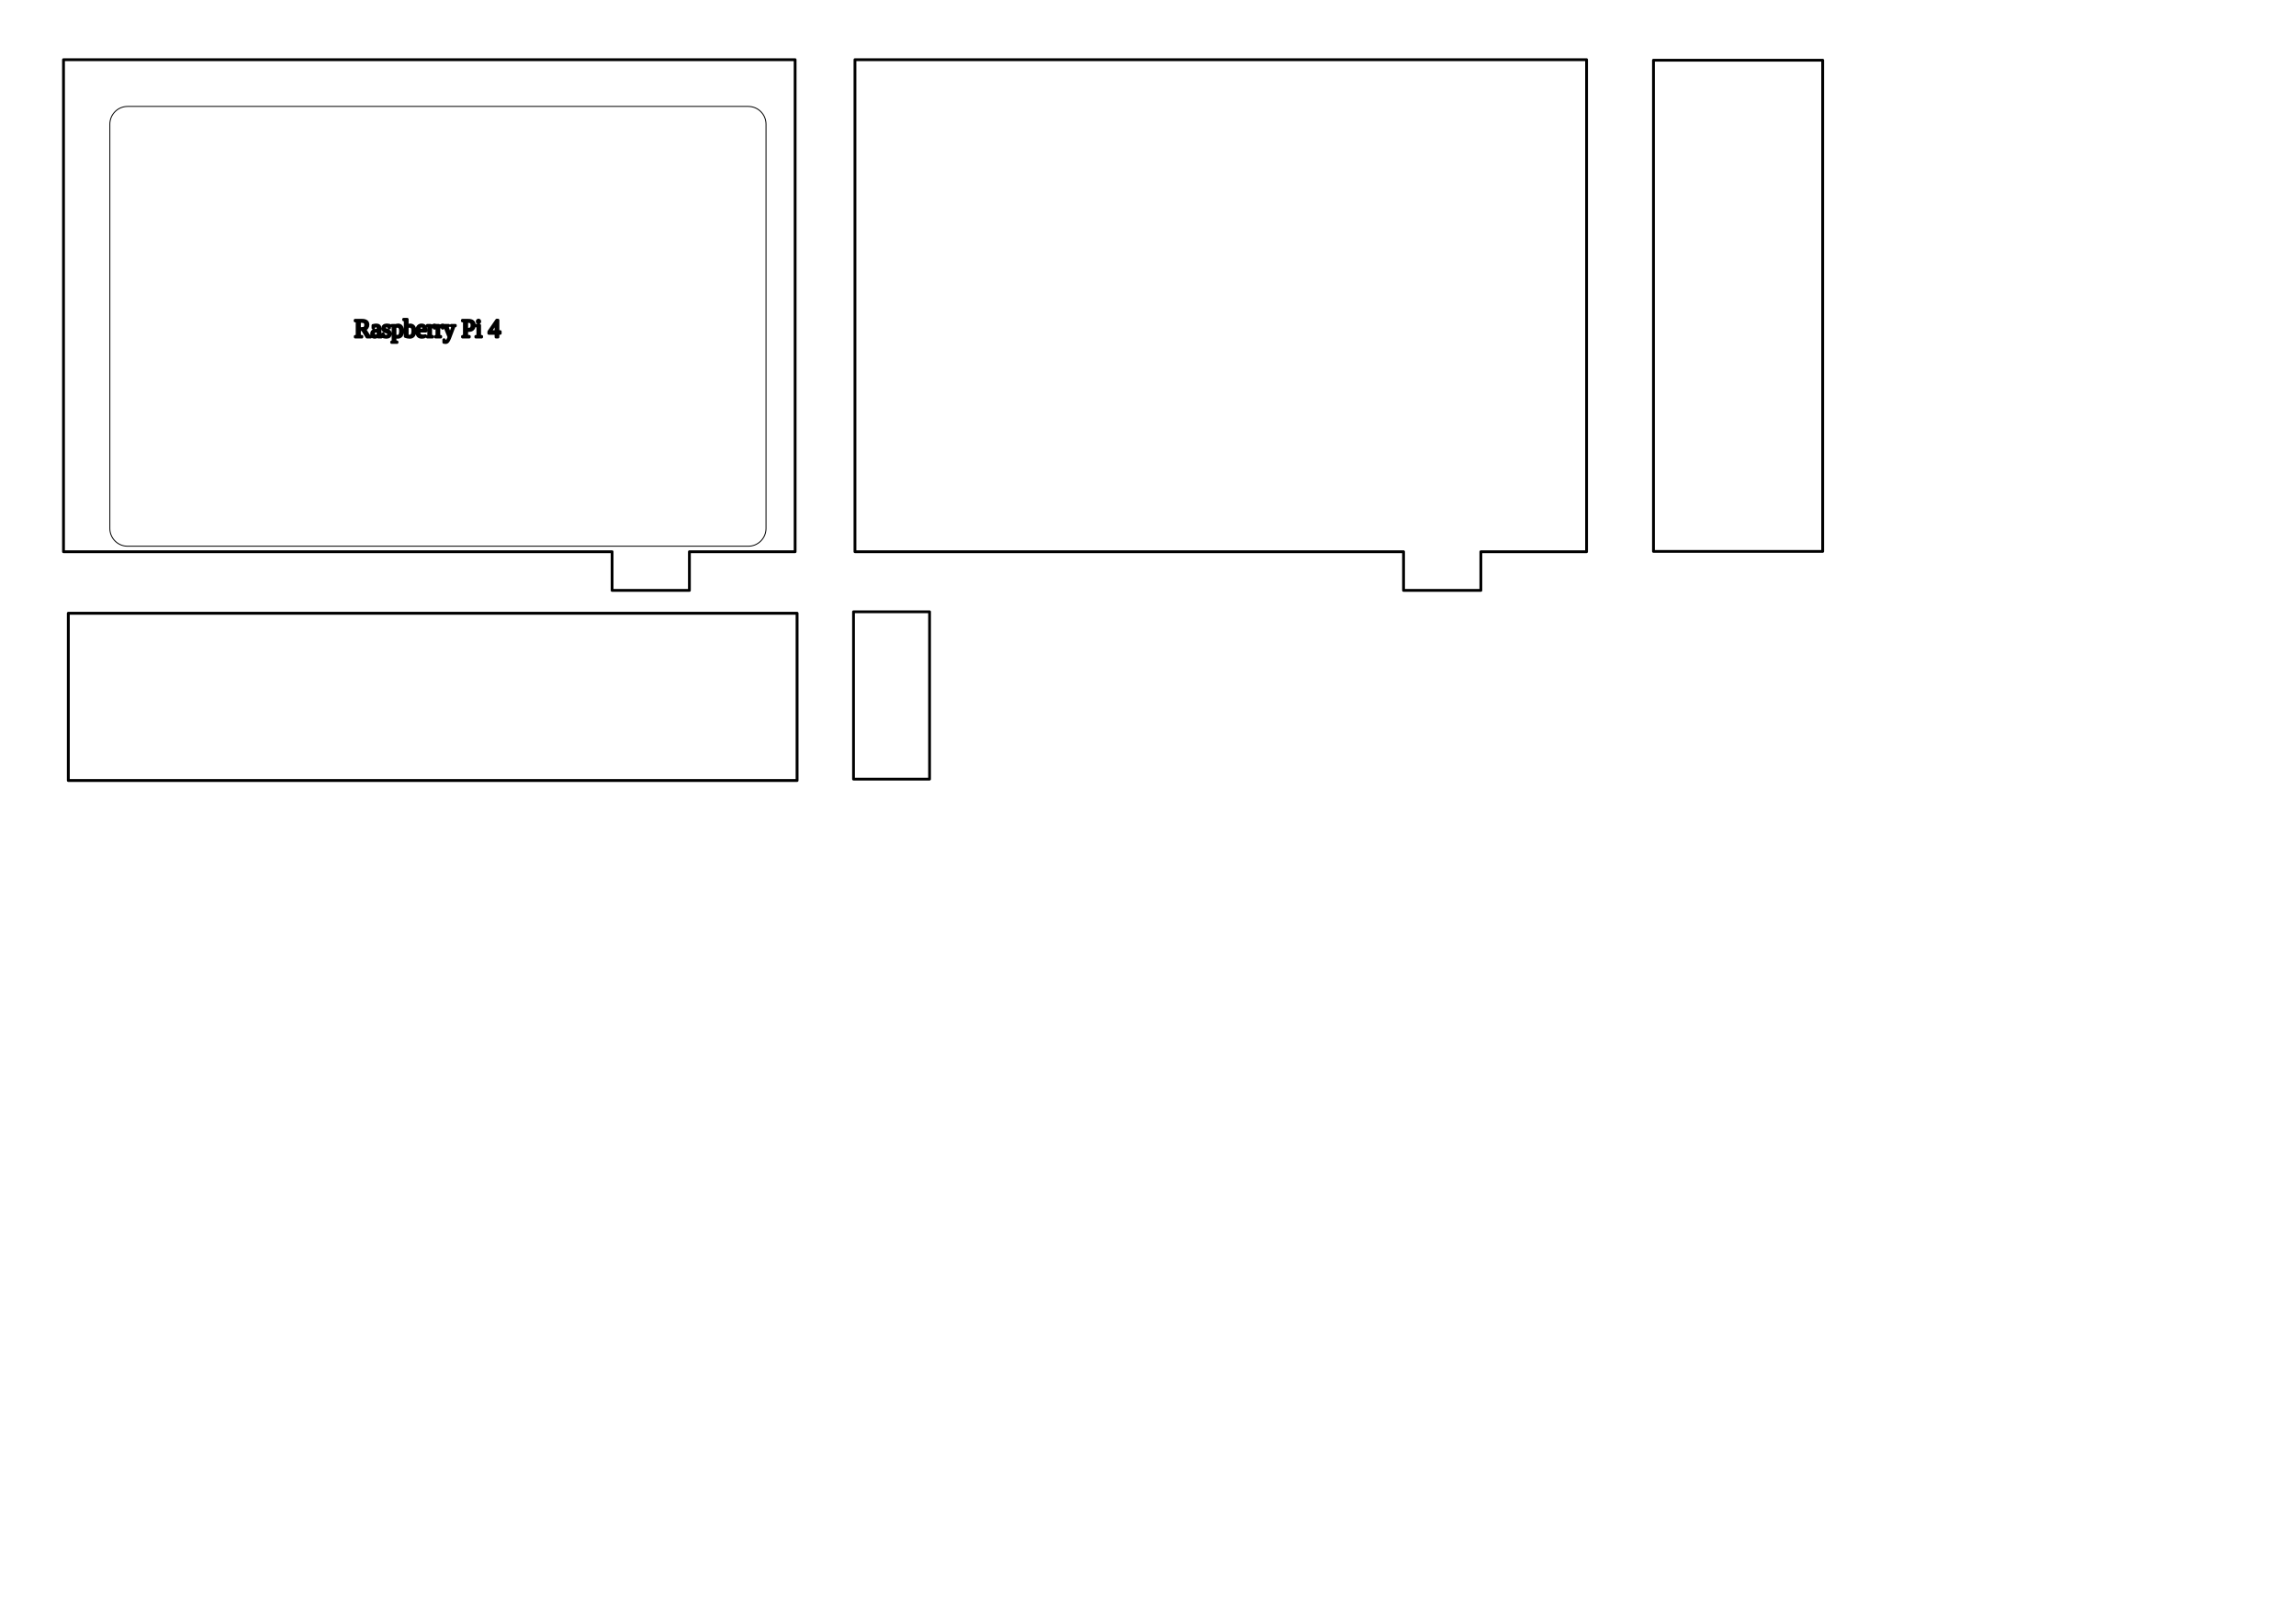
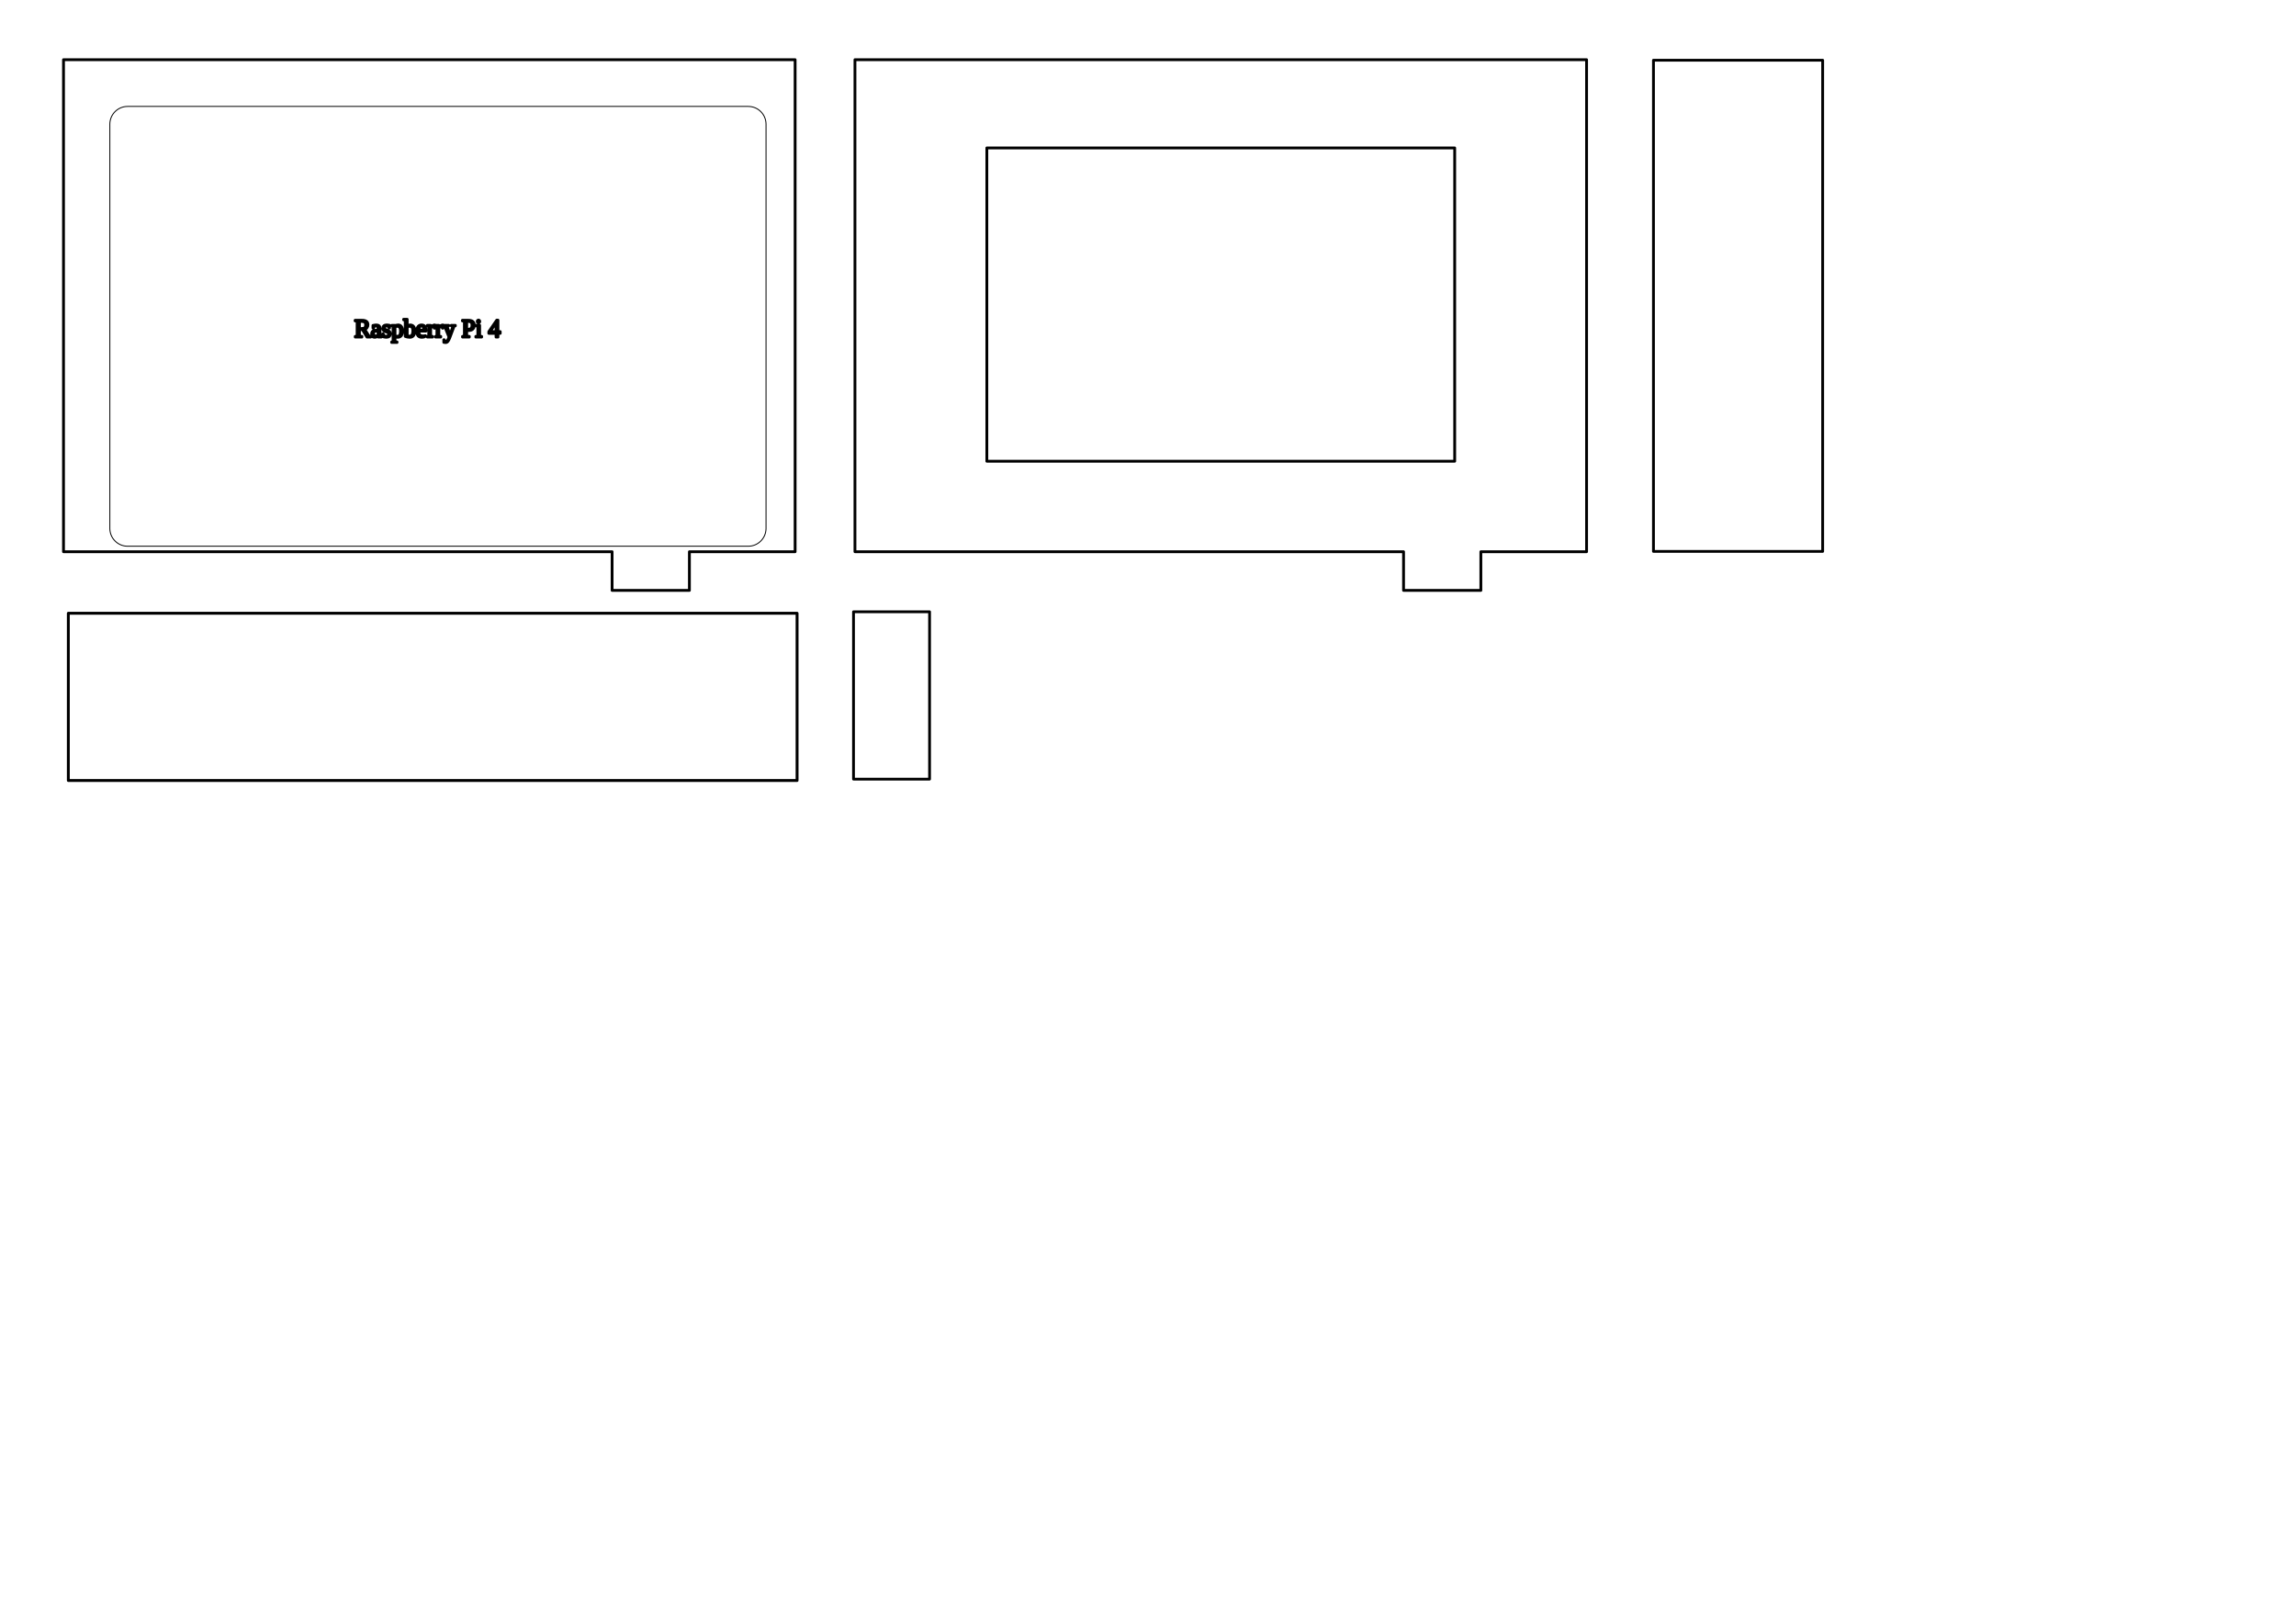
<svg xmlns="http://www.w3.org/2000/svg" width="297mm" height="210mm" viewBox="0 0 297 210" version="1.1" id="svg1">
  <defs id="defs1" />
  <g id="layer1">
    <path id="rect1" style="fill:none;stroke:#000000;stroke-width:0.362;stroke-linejoin:round" d="M 8.215,7.719 H 102.853 V 71.357 l -13.675,2.11e-4 v 5 h -10 v -5 L 57.187,71.357 H 52.438 8.215 Z" />
    <rect style="fill:none;stroke:#000000;stroke-width:0.119;stroke-linejoin:round;stroke-dasharray:none;stroke-opacity:1" id="rect1-8" width="84.881" height="56.881" x="14.209" y="13.764" ry="2.301" />
    <text xml:space="preserve" style="font-size:3.242px;text-align:start;writing-mode:lr-tb;direction:ltr;text-anchor:start;fill:none;stroke:#000000;stroke-width:0.359;stroke-linejoin:round;stroke-opacity:1" x="46.697" y="42.791" id="text2-2" transform="scale(0.9816347,1.018709)">
      <tspan id="tspan2-4" style="stroke-width:0.359" x="46.697" y="42.791">Raspberry Pi 4</tspan>
    </text>
    <path id="rect1-2" style="fill:none;stroke:#000000;stroke-width:0.362;stroke-linejoin:round;stroke-dasharray:none" d="m 110.594,7.719 h 94.638 V 71.357 l -13.675,2.11e-4 v 5 h -10 v -5 l -21.991,-2.12e-4 h -4.749 -44.223 z" />
    <rect style="fill:none;stroke:#000000;stroke-width:0.362;stroke-linejoin:round;stroke-dasharray:none;stroke-opacity:1" id="rect10" width="21.886" height="63.526" x="213.885" y="7.789" />
+     <rect style="fill:none;stroke:#000000;stroke-width:0.362;stroke-linejoin:round;stroke-dasharray:none;stroke-opacity:1" id="rect10-8" width="60.519" height="40.519" x="127.653" y="19.133" />
    <rect style="fill:none;stroke:#000000;stroke-width:0.372;stroke-linejoin:round;stroke-dasharray:none;stroke-opacity:1" id="rect11" width="94.268" height="21.628" x="8.838" y="79.315" />
    <rect style="fill:none;stroke:#000000;stroke-width:0.356;stroke-linejoin:round;stroke-dasharray:none;stroke-opacity:1" id="rect13" width="9.838" height="21.644" x="110.406" y="79.123" />
  </g>
</svg>
